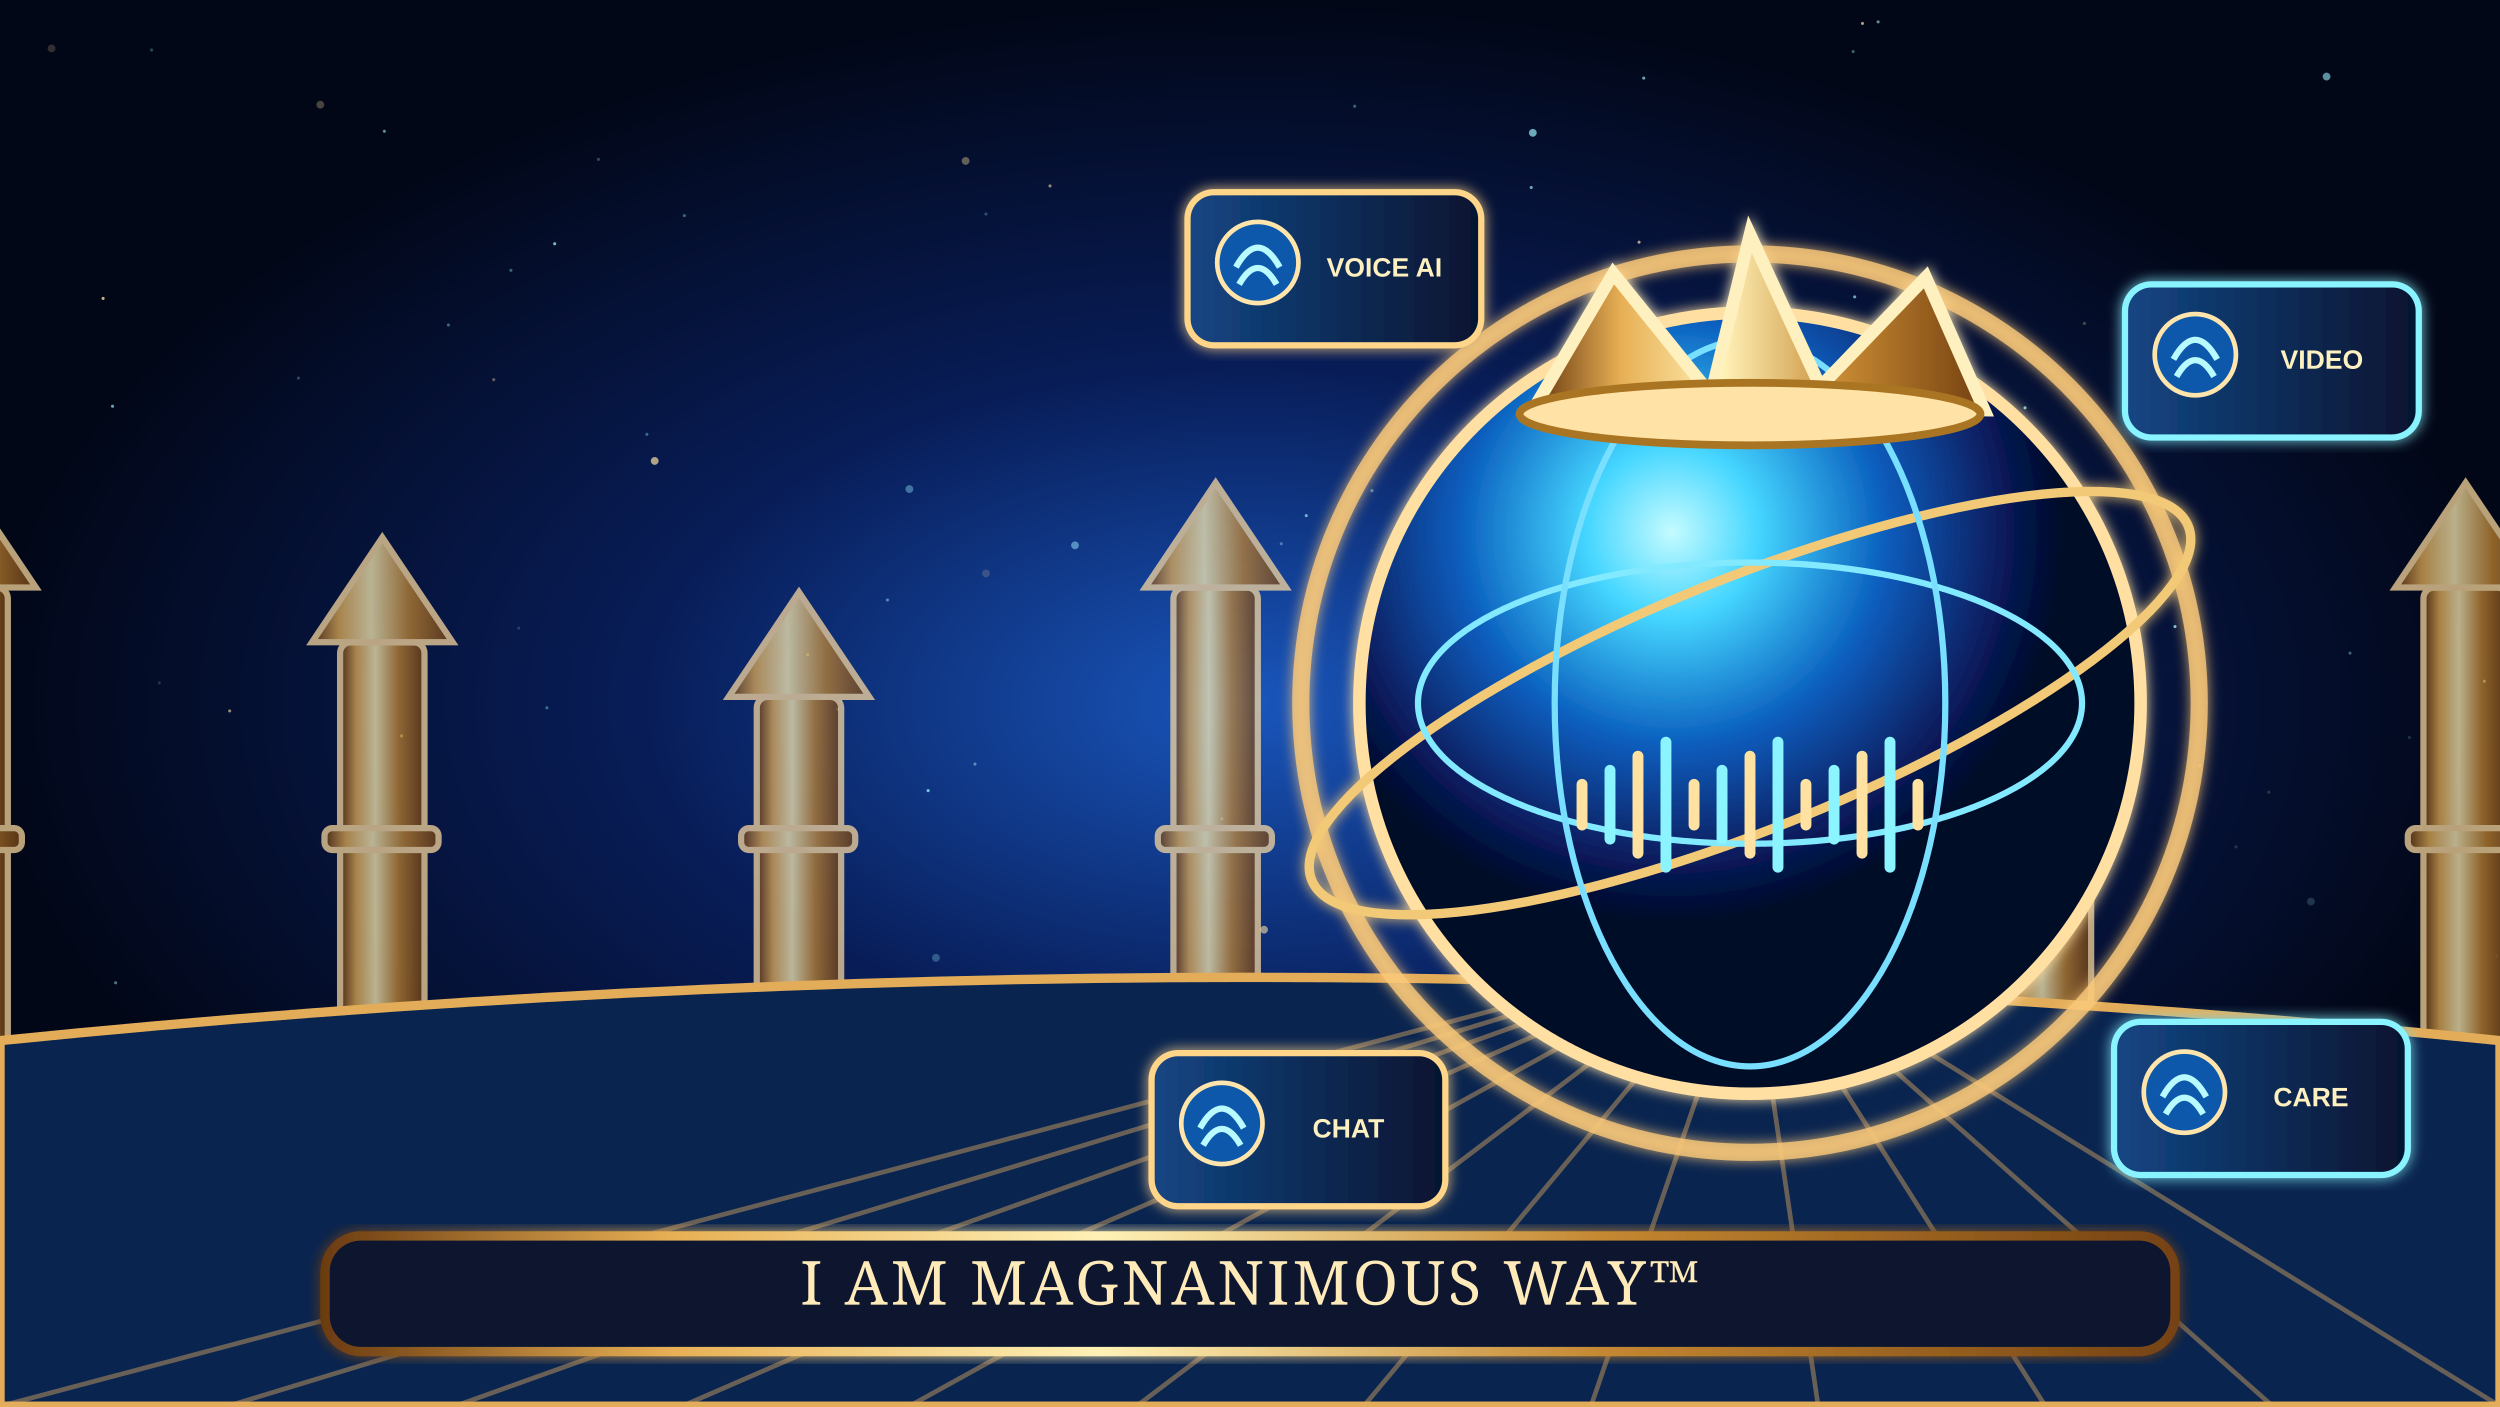
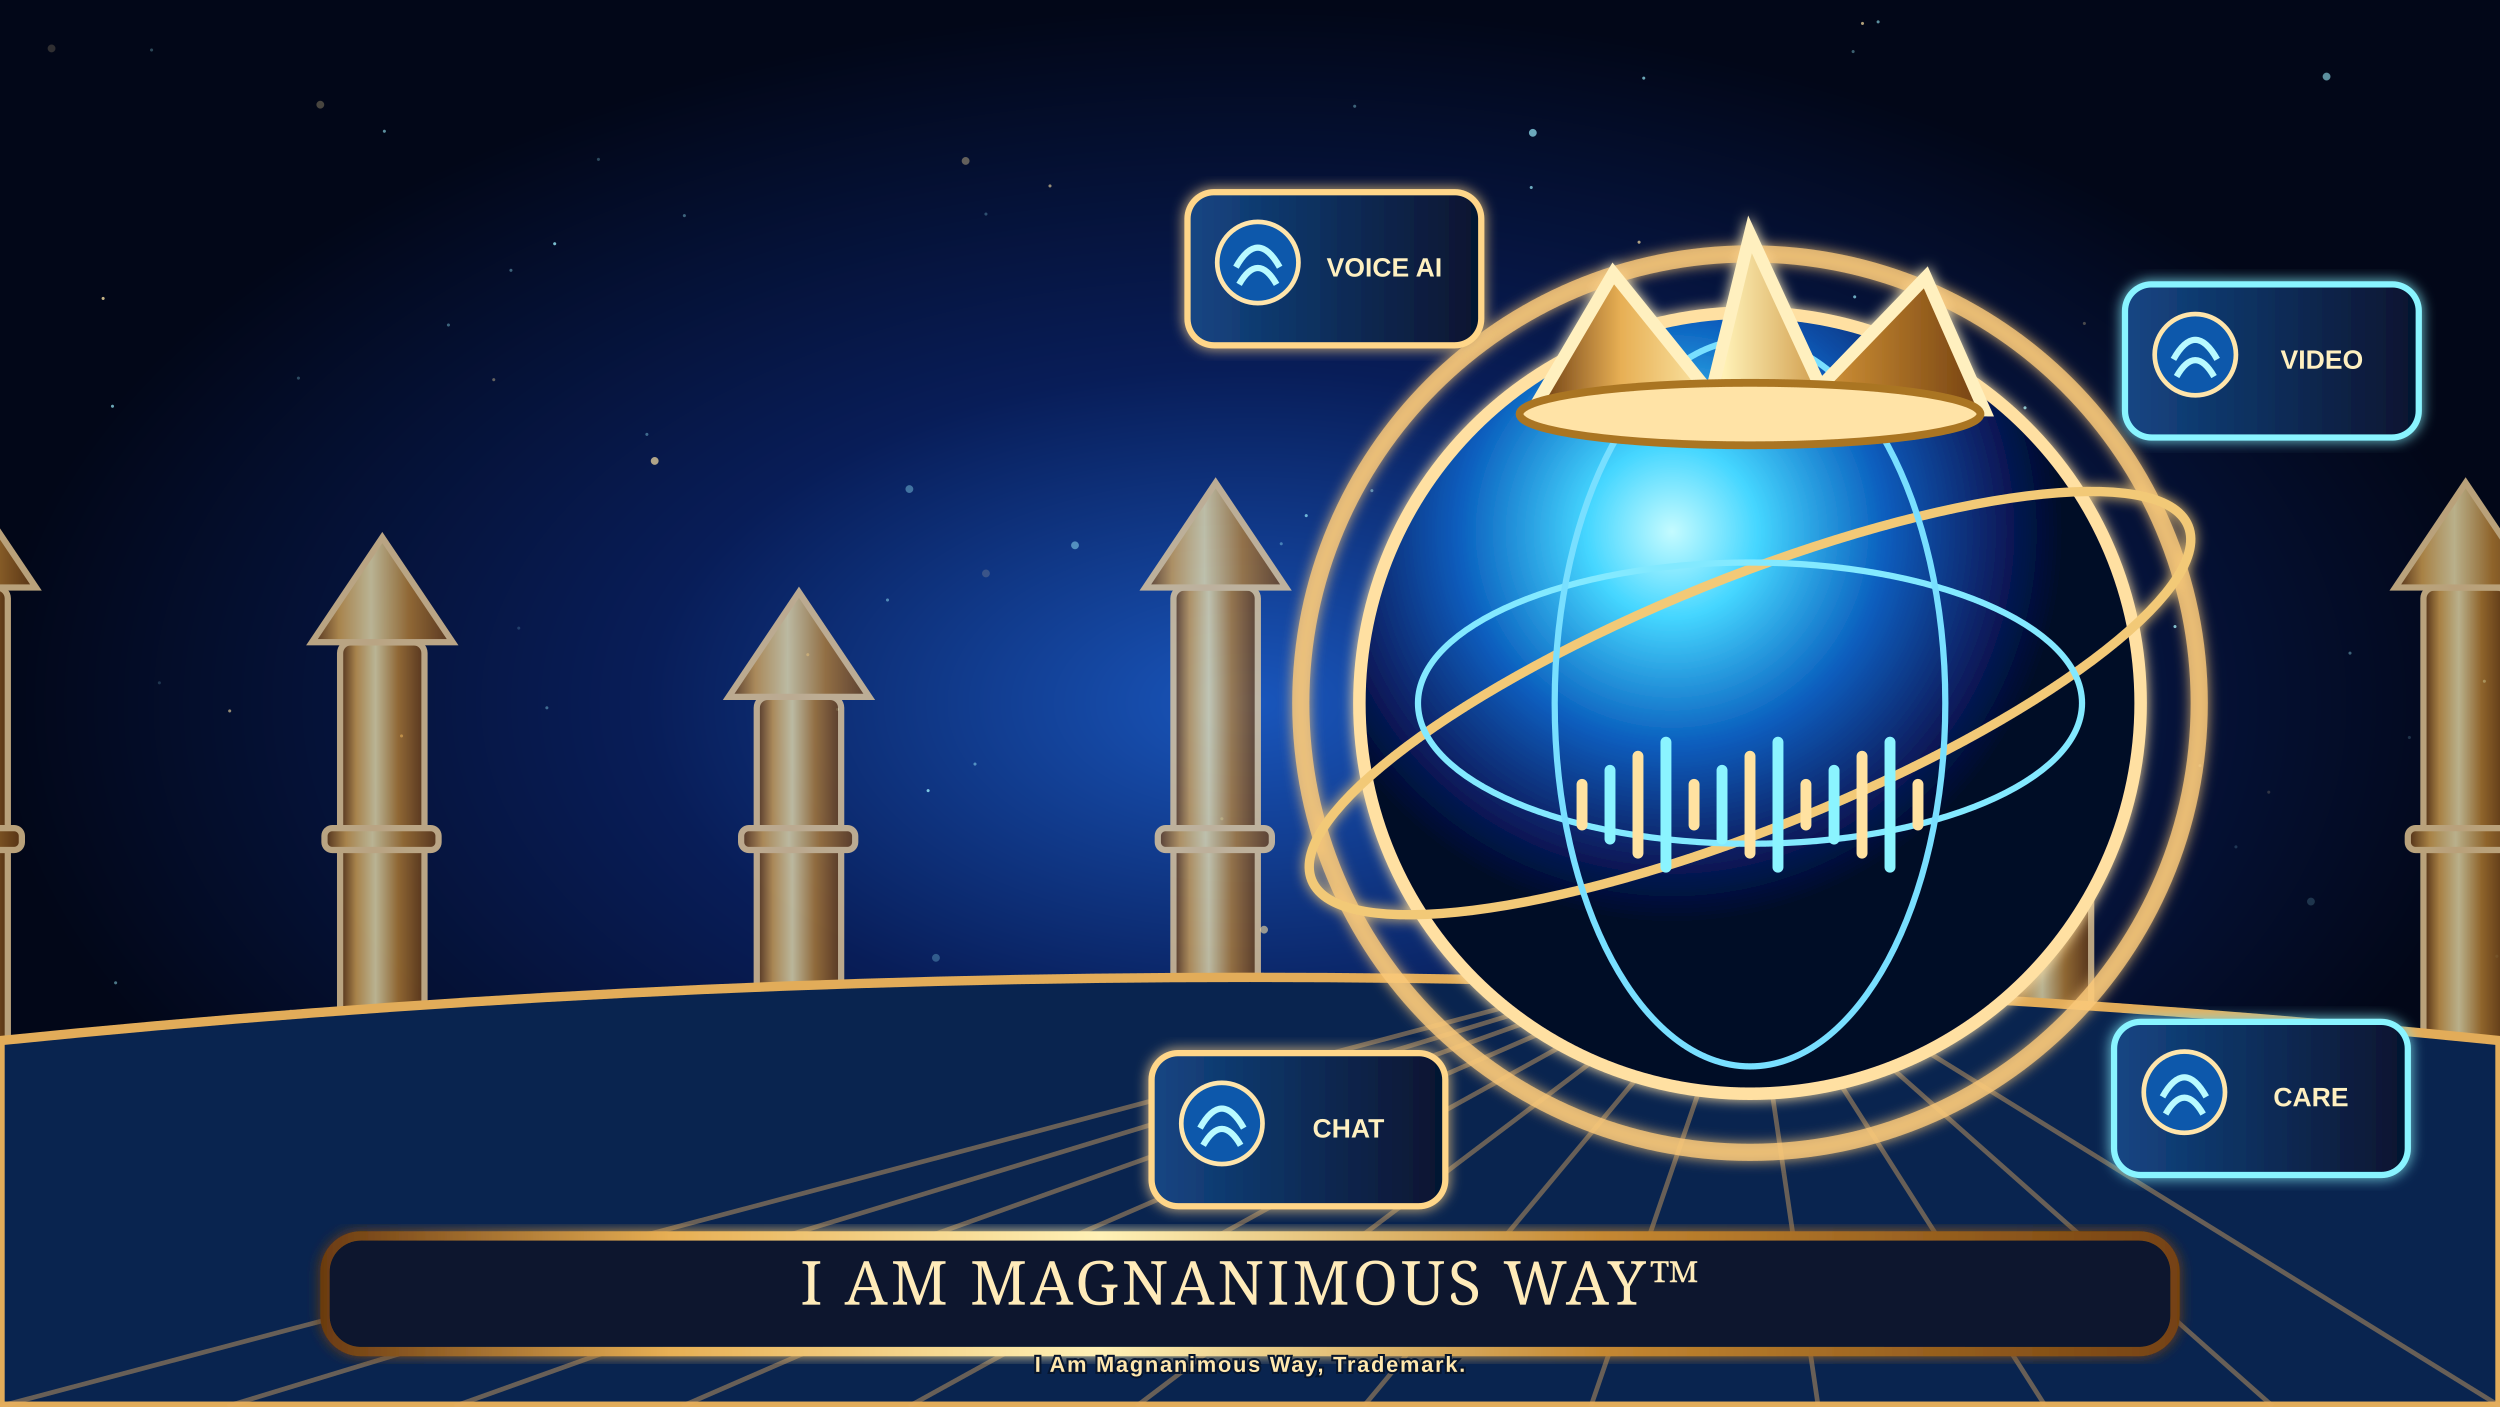
<svg xmlns="http://www.w3.org/2000/svg" viewBox="0 0 1600 900" width="1600" height="900" role="img" aria-label="I AM MAGNANIMOUS WAY™ original golden-and-sapphire AI Receptionist command palace">
  <defs>
    <radialGradient id="sky">
      <stop stop-color="#1956bc" />
      <stop offset=".48" stop-color="#081d58" />
      <stop offset="1" stop-color="#020718" />
    </radialGradient>
    <linearGradient id="gold">
      <stop stop-color="#68380f" />
      <stop offset=".19" stop-color="#e7af54" />
      <stop offset=".42" stop-color="#fff1b6" />
      <stop offset=".69" stop-color="#c48731" />
      <stop offset="1" stop-color="#744111" />
    </linearGradient>
    <radialGradient id="orb" cx=".4" cy=".28">
      <stop stop-color="#c4fbff" />
      <stop offset=".22" stop-color="#45d6ff" />
      <stop offset=".55" stop-color="#095dbd" />
      <stop offset=".86" stop-color="#071958" />
      <stop offset="1" stop-color="#030b28" />
    </radialGradient>
    <linearGradient id="panel">
      <stop stop-color="#144684" />
      <stop offset="1" stop-color="#06142f" />
    </linearGradient>
    <filter id="light">
      <feGaussianBlur stdDeviation="4" result="b" />
      <feMerge>
        <feMergeNode in="b" />
        <feMergeNode in="SourceGraphic" />
      </feMerge>
    </filter>
  </defs>
  <rect width="1600" height="900" fill="url(#sky)" />
  <circle cx="33" cy="31" r="2.5" fill="#ffe5a4" opacity="0.18" />
  <circle cx="191" cy="242" r="1" fill="#9cf1ff" opacity="0.28" />
  <circle cx="350" cy="453" r="1" fill="#9cf1ff" opacity="0.38" />
  <circle cx="510" cy="664" r="1" fill="#9cf1ff" opacity="0.48" />
  <circle cx="672" cy="119" r="1" fill="#ffe5a4" opacity="0.58" />
  <circle cx="836" cy="330" r="1" fill="#9cf1ff" opacity="0.68" />
  <circle cx="1001" cy="541" r="2.5" fill="#9cf1ff" opacity="0.78" />
  <circle cx="1167" cy="752" r="1" fill="#9cf1ff" opacity="0.18" />
  <circle cx="1334" cy="207" r="1" fill="#ffe5a4" opacity="0.28" />
  <circle cx="1504" cy="418" r="1" fill="#9cf1ff" opacity="0.38" />
  <circle cx="74" cy="629" r="1" fill="#9cf1ff" opacity="0.48" />
  <circle cx="246" cy="84" r="1" fill="#9cf1ff" opacity="0.58" />
  <circle cx="419" cy="295" r="2.5" fill="#ffe5a4" opacity="0.68" />
  <circle cx="594" cy="506" r="1" fill="#9cf1ff" opacity="0.78" />
  <circle cx="770" cy="717" r="1" fill="#9cf1ff" opacity="0.18" />
  <circle cx="948" cy="172" r="1" fill="#9cf1ff" opacity="0.28" />
  <circle cx="1127" cy="383" r="1" fill="#ffe5a4" opacity="0.38" />
  <circle cx="1307" cy="594" r="1" fill="#9cf1ff" opacity="0.48" />
  <circle cx="1489" cy="49" r="2.5" fill="#9cf1ff" opacity="0.58" />
  <circle cx="72" cy="260" r="1" fill="#9cf1ff" opacity="0.68" />
  <circle cx="257" cy="471" r="1" fill="#ffe5a4" opacity="0.78" />
  <circle cx="443" cy="682" r="1" fill="#9cf1ff" opacity="0.18" />
  <circle cx="631" cy="137" r="1" fill="#9cf1ff" opacity="0.28" />
  <circle cx="820" cy="348" r="1" fill="#9cf1ff" opacity="0.38" />
  <circle cx="1010" cy="559" r="2.5" fill="#ffe5a4" opacity="0.48" />
  <circle cx="1202" cy="14" r="1" fill="#9cf1ff" opacity="0.58" />
  <circle cx="1395" cy="225" r="1" fill="#9cf1ff" opacity="0.68" />
  <circle cx="1590" cy="436" r="1" fill="#9cf1ff" opacity="0.78" />
  <circle cx="186" cy="647" r="1" fill="#ffe5a4" opacity="0.18" />
  <circle cx="383" cy="102" r="1" fill="#9cf1ff" opacity="0.28" />
  <circle cx="582" cy="313" r="2.5" fill="#9cf1ff" opacity="0.38" />
  <circle cx="782" cy="524" r="1" fill="#9cf1ff" opacity="0.48" />
  <circle cx="984" cy="735" r="1" fill="#ffe5a4" opacity="0.58" />
  <circle cx="1187" cy="190" r="1" fill="#9cf1ff" opacity="0.68" />
  <circle cx="1392" cy="401" r="1" fill="#9cf1ff" opacity="0.78" />
  <circle cx="1598" cy="612" r="1" fill="#9cf1ff" opacity="0.18" />
  <circle cx="205" cy="67" r="2.5" fill="#ffe5a4" opacity="0.28" />
  <circle cx="414" cy="278" r="1" fill="#9cf1ff" opacity="0.38" />
  <circle cx="624" cy="489" r="1" fill="#9cf1ff" opacity="0.48" />
  <circle cx="836" cy="700" r="1" fill="#9cf1ff" opacity="0.58" />
  <circle cx="1049" cy="155" r="1" fill="#ffe5a4" opacity="0.68" />
  <circle cx="1264" cy="366" r="1" fill="#9cf1ff" opacity="0.78" />
  <circle cx="1479" cy="577" r="2.5" fill="#9cf1ff" opacity="0.18" />
  <circle cx="97" cy="32" r="1" fill="#9cf1ff" opacity="0.28" />
  <circle cx="316" cy="243" r="1" fill="#ffe5a4" opacity="0.38" />
  <circle cx="536" cy="454" r="1" fill="#9cf1ff" opacity="0.48" />
  <circle cx="757" cy="665" r="1" fill="#9cf1ff" opacity="0.58" />
  <circle cx="980" cy="120" r="1" fill="#9cf1ff" opacity="0.68" />
  <circle cx="1205" cy="331" r="2.5" fill="#ffe5a4" opacity="0.78" />
  <circle cx="1431" cy="542" r="1" fill="#9cf1ff" opacity="0.18" />
  <circle cx="58" cy="753" r="1" fill="#9cf1ff" opacity="0.28" />
  <circle cx="287" cy="208" r="1" fill="#9cf1ff" opacity="0.38" />
  <circle cx="517" cy="419" r="1" fill="#ffe5a4" opacity="0.48" />
  <circle cx="748" cy="630" r="1" fill="#9cf1ff" opacity="0.58" />
  <circle cx="981" cy="85" r="2.5" fill="#9cf1ff" opacity="0.68" />
  <circle cx="1216" cy="296" r="1" fill="#9cf1ff" opacity="0.78" />
  <circle cx="1452" cy="507" r="1" fill="#ffe5a4" opacity="0.18" />
  <circle cx="89" cy="718" r="1" fill="#9cf1ff" opacity="0.28" />
  <circle cx="327" cy="173" r="1" fill="#9cf1ff" opacity="0.38" />
  <circle cx="568" cy="384" r="1" fill="#9cf1ff" opacity="0.48" />
  <circle cx="809" cy="595" r="2.5" fill="#ffe5a4" opacity="0.58" />
  <circle cx="1052" cy="50" r="1" fill="#9cf1ff" opacity="0.68" />
  <circle cx="1296" cy="261" r="1" fill="#9cf1ff" opacity="0.78" />
  <circle cx="1542" cy="472" r="1" fill="#9cf1ff" opacity="0.18" />
  <circle cx="189" cy="683" r="1" fill="#ffe5a4" opacity="0.28" />
  <circle cx="438" cy="138" r="1" fill="#9cf1ff" opacity="0.38" />
  <circle cx="688" cy="349" r="2.5" fill="#9cf1ff" opacity="0.48" />
  <circle cx="939" cy="560" r="1" fill="#9cf1ff" opacity="0.58" />
  <circle cx="1192" cy="15" r="1" fill="#ffe5a4" opacity="0.68" />
  <circle cx="1446" cy="226" r="1" fill="#9cf1ff" opacity="0.78" />
  <circle cx="102" cy="437" r="1" fill="#9cf1ff" opacity="0.18" />
  <circle cx="359" cy="648" r="1" fill="#9cf1ff" opacity="0.28" />
  <circle cx="618" cy="103" r="2.5" fill="#ffe5a4" opacity="0.38" />
  <circle cx="878" cy="314" r="1" fill="#9cf1ff" opacity="0.48" />
  <circle cx="1139" cy="525" r="1" fill="#9cf1ff" opacity="0.58" />
  <circle cx="1402" cy="736" r="1" fill="#9cf1ff" opacity="0.68" />
  <circle cx="66" cy="191" r="1" fill="#ffe5a4" opacity="0.78" />
  <circle cx="332" cy="402" r="1" fill="#9cf1ff" opacity="0.18" />
  <circle cx="599" cy="613" r="2.5" fill="#9cf1ff" opacity="0.28" />
  <circle cx="867" cy="68" r="1" fill="#9cf1ff" opacity="0.38" />
  <circle cx="1137" cy="279" r="1" fill="#ffe5a4" opacity="0.48" />
  <circle cx="1408" cy="490" r="1" fill="#9cf1ff" opacity="0.58" />
  <circle cx="81" cy="701" r="1" fill="#9cf1ff" opacity="0.68" />
  <circle cx="355" cy="156" r="1" fill="#9cf1ff" opacity="0.78" />
  <circle cx="631" cy="367" r="2.5" fill="#ffe5a4" opacity="0.18" />
  <circle cx="908" cy="578" r="1" fill="#9cf1ff" opacity="0.28" />
  <circle cx="1186" cy="33" r="1" fill="#9cf1ff" opacity="0.38" />
  <circle cx="1466" cy="244" r="1" fill="#9cf1ff" opacity="0.48" />
  <circle cx="147" cy="455" r="1" fill="#ffe5a4" opacity="0.58" />
  <circle cx="430" cy="666" r="1" fill="#9cf1ff" opacity="0.68" />
  <g opacity=".72" fill="url(#gold)" stroke="#ffdda0" stroke-width="4">
    <rect x="-49" y="376" width="54" height="394" rx="7" />
    <path d="M -67 376 L -22 309 L 23 376 Z" />
    <rect x="-59" y="530" width="73" height="14" rx="5" />
  </g>
  <g opacity=".72" fill="url(#gold)" stroke="#ffdda0" stroke-width="4">
    <rect x="217.667" y="411" width="54" height="359" rx="7" />
    <path d="M 199.667 411 L 244.667 344 L 289.667 411 Z" />
    <rect x="207.667" y="530" width="73" height="14" rx="5" />
  </g>
  <g opacity=".72" fill="url(#gold)" stroke="#ffdda0" stroke-width="4">
    <rect x="484.333" y="446" width="54" height="324" rx="7" />
    <path d="M 466.333 446 L 511.333 379 L 556.333 446 Z" />
    <rect x="474.333" y="530" width="73" height="14" rx="5" />
  </g>
  <g opacity=".72" fill="url(#gold)" stroke="#ffdda0" stroke-width="4">
    <rect x="751" y="376" width="54" height="394" rx="7" />
    <path d="M 733 376 L 778 309 L 823 376 Z" />
    <rect x="741" y="530" width="73" height="14" rx="5" />
  </g>
  <g opacity=".72" fill="url(#gold)" stroke="#ffdda0" stroke-width="4">
    <rect x="1017.667" y="411" width="54" height="359" rx="7" />
    <path d="M 999.667 411 L 1044.667 344 L 1089.667 411 Z" />
    <rect x="1007.667" y="530" width="73" height="14" rx="5" />
  </g>
  <g opacity=".72" fill="url(#gold)" stroke="#ffdda0" stroke-width="4">
    <rect x="1284.333" y="446" width="54" height="324" rx="7" />
    <path d="M 1266.333 446 L 1311.333 379 L 1356.333 446 Z" />
    <rect x="1274.333" y="530" width="73" height="14" rx="5" />
  </g>
  <g opacity=".72" fill="url(#gold)" stroke="#ffdda0" stroke-width="4">
    <rect x="1551" y="376" width="54" height="394" rx="7" />
    <path d="M 1533 376 L 1578 309 L 1623 376 Z" />
    <rect x="1541" y="530" width="73" height="14" rx="5" />
  </g>
  <path d="M0 666Q 800 585 1600 666V900H0Z" fill="#09244f" stroke="#e2ac59" stroke-width="6" />
  <g stroke="#e5af61" stroke-width="3" opacity=".43">
    <path d="M0 900L1120 603" />
    <path d="M145.455 900L1120 603" />
    <path d="M290.909 900L1120 603" />
    <path d="M436.364 900L1120 603" />
    <path d="M581.818 900L1120 603" />
    <path d="M727.273 900L1120 603" />
    <path d="M872.727 900L1120 603" />
    <path d="M1018.182 900L1120 603" />
    <path d="M1163.636 900L1120 603" />
    <path d="M1309.091 900L1120 603" />
    <path d="M1454.545 900L1120 603" />
    <path d="M1600 900L1120 603" />
  </g>
  <g transform="translate(1120 450)" filter="url(#light)">
    <circle r="287.5" fill="none" stroke="#f9c879" stroke-width="11" opacity=".8" />
    <circle r="250" fill="url(#orb)" stroke="#ffe0a2" stroke-width="8" />
    <ellipse rx="302.5" ry="80" fill="none" stroke="#f2c977" stroke-width="6" transform="rotate(-22)" />
    <ellipse rx="212.5" ry="90" fill="none" stroke="#83e9ff" stroke-width="4" />
    <ellipse rx="125" ry="232.5" fill="none" stroke="#78dfff" stroke-width="4" />
    <path d="M-137.5 -190L-87.5 -275L-25 -197.5L0 -300L45 -202.5L112.5 -272.5L150 -187.5Z" fill="url(#gold)" stroke="#fff0bf" stroke-width="8" />
    <ellipse cy="-185" rx="147.5" ry="20" fill="#ffe3a6" stroke="#aa7524" stroke-width="5" />
    <path d="M-107.5 52.0 v26" stroke="#ffe2a1" stroke-width="7" stroke-linecap="round" />
    <path d="M-89.6 43.0 v44" stroke="#8bf4ff" stroke-width="7" stroke-linecap="round" />
    <path d="M-71.7 34.0 v62" stroke="#ffe2a1" stroke-width="7" stroke-linecap="round" />
    <path d="M-53.8 25.0 v80" stroke="#8bf4ff" stroke-width="7" stroke-linecap="round" />
    <path d="M-35.8 52.0 v26" stroke="#ffe2a1" stroke-width="7" stroke-linecap="round" />
    <path d="M-17.9 43.0 v44" stroke="#8bf4ff" stroke-width="7" stroke-linecap="round" />
    <path d="M0.0 34.0 v62" stroke="#ffe2a1" stroke-width="7" stroke-linecap="round" />
    <path d="M17.9 25.0 v80" stroke="#8bf4ff" stroke-width="7" stroke-linecap="round" />
    <path d="M35.8 52.0 v26" stroke="#ffe2a1" stroke-width="7" stroke-linecap="round" />
    <path d="M53.8 43.0 v44" stroke="#8bf4ff" stroke-width="7" stroke-linecap="round" />
    <path d="M71.7 34.0 v62" stroke="#ffe2a1" stroke-width="7" stroke-linecap="round" />
    <path d="M89.6 25.0 v80" stroke="#8bf4ff" stroke-width="7" stroke-linecap="round" />
    <path d="M107.5 52.0 v26" stroke="#ffe2a1" stroke-width="7" stroke-linecap="round" />
  </g>
  <g filter="url(#light)">
    <rect x="760" y="123" width="188" height="98" rx="17" fill="url(#panel)" stroke="#ffd689" stroke-width="4" />
    <circle cx="805" cy="168" r="26" fill="#0a59ab" stroke="#ffe5ab" stroke-width="3" />
    <path d="M 791 171Q805 146 819 171 M 793 182Q805 161 817 182" fill="none" stroke="#b9faff" stroke-width="4" />
    <text x="886" y="177" fill="#fff0c0" font-size="17" font-family="Arial,sans-serif" font-weight="800" text-anchor="middle">VOICE AI</text>
  </g>
  <g filter="url(#light)">
    <rect x="1360" y="182" width="188" height="98" rx="17" fill="url(#panel)" stroke="#89f4ff" stroke-width="4" />
    <circle cx="1405" cy="227" r="26" fill="#0a59ab" stroke="#ffe5ab" stroke-width="3" />
    <path d="M 1391 230Q1405 205 1419 230 M 1393 241Q1405 220 1417 241" fill="none" stroke="#b9faff" stroke-width="4" />
    <text x="1486" y="236" fill="#fff0c0" font-size="17" font-family="Arial,sans-serif" font-weight="800" text-anchor="middle">VIDEO</text>
  </g>
  <g filter="url(#light)">
    <rect x="737" y="674" width="188" height="98" rx="17" fill="url(#panel)" stroke="#ffd689" stroke-width="4" />
    <circle cx="782" cy="719" r="26" fill="#0a59ab" stroke="#ffe5ab" stroke-width="3" />
    <path d="M 768 722Q782 697 796 722 M 770 733Q782 712 794 733" fill="none" stroke="#b9faff" stroke-width="4" />
    <text x="863" y="728" fill="#fff0c0" font-size="17" font-family="Arial,sans-serif" font-weight="800" text-anchor="middle">CHAT</text>
  </g>
  <g filter="url(#light)">
    <rect x="1353" y="654" width="188" height="98" rx="17" fill="url(#panel)" stroke="#89f4ff" stroke-width="4" />
    <circle cx="1398" cy="699" r="26" fill="#0a59ab" stroke="#ffe5ab" stroke-width="3" />
    <path d="M 1384 702Q1398 677 1412 702 M 1386 713Q1398 692 1410 713" fill="none" stroke="#b9faff" stroke-width="4" />
    <text x="1479" y="708" fill="#fff0c0" font-size="17" font-family="Arial,sans-serif" font-weight="800" text-anchor="middle">CARE</text>
  </g>
  <rect x="208" y="791" width="1184" height="74" rx="23" fill="#07152f" stroke="url(#gold)" stroke-width="6" filter="url(#light)" />
  <text x="800" y="835" text-anchor="middle" font-family="Georgia,serif" font-size="39" letter-spacing="2" fill="#ffebb9">I AM MAGNANIMOUS WAY™</text>
+   <text x="800" y="878" text-anchor="middle" fill="#ffe7ad" stroke="#06152e" stroke-width="2.6" paint-order="stroke" font-family="Arial,sans-serif" font-size="14" font-weight="700" letter-spacing="1.1">I Am Magnanimous Way, Trademark.</text>
</svg>
